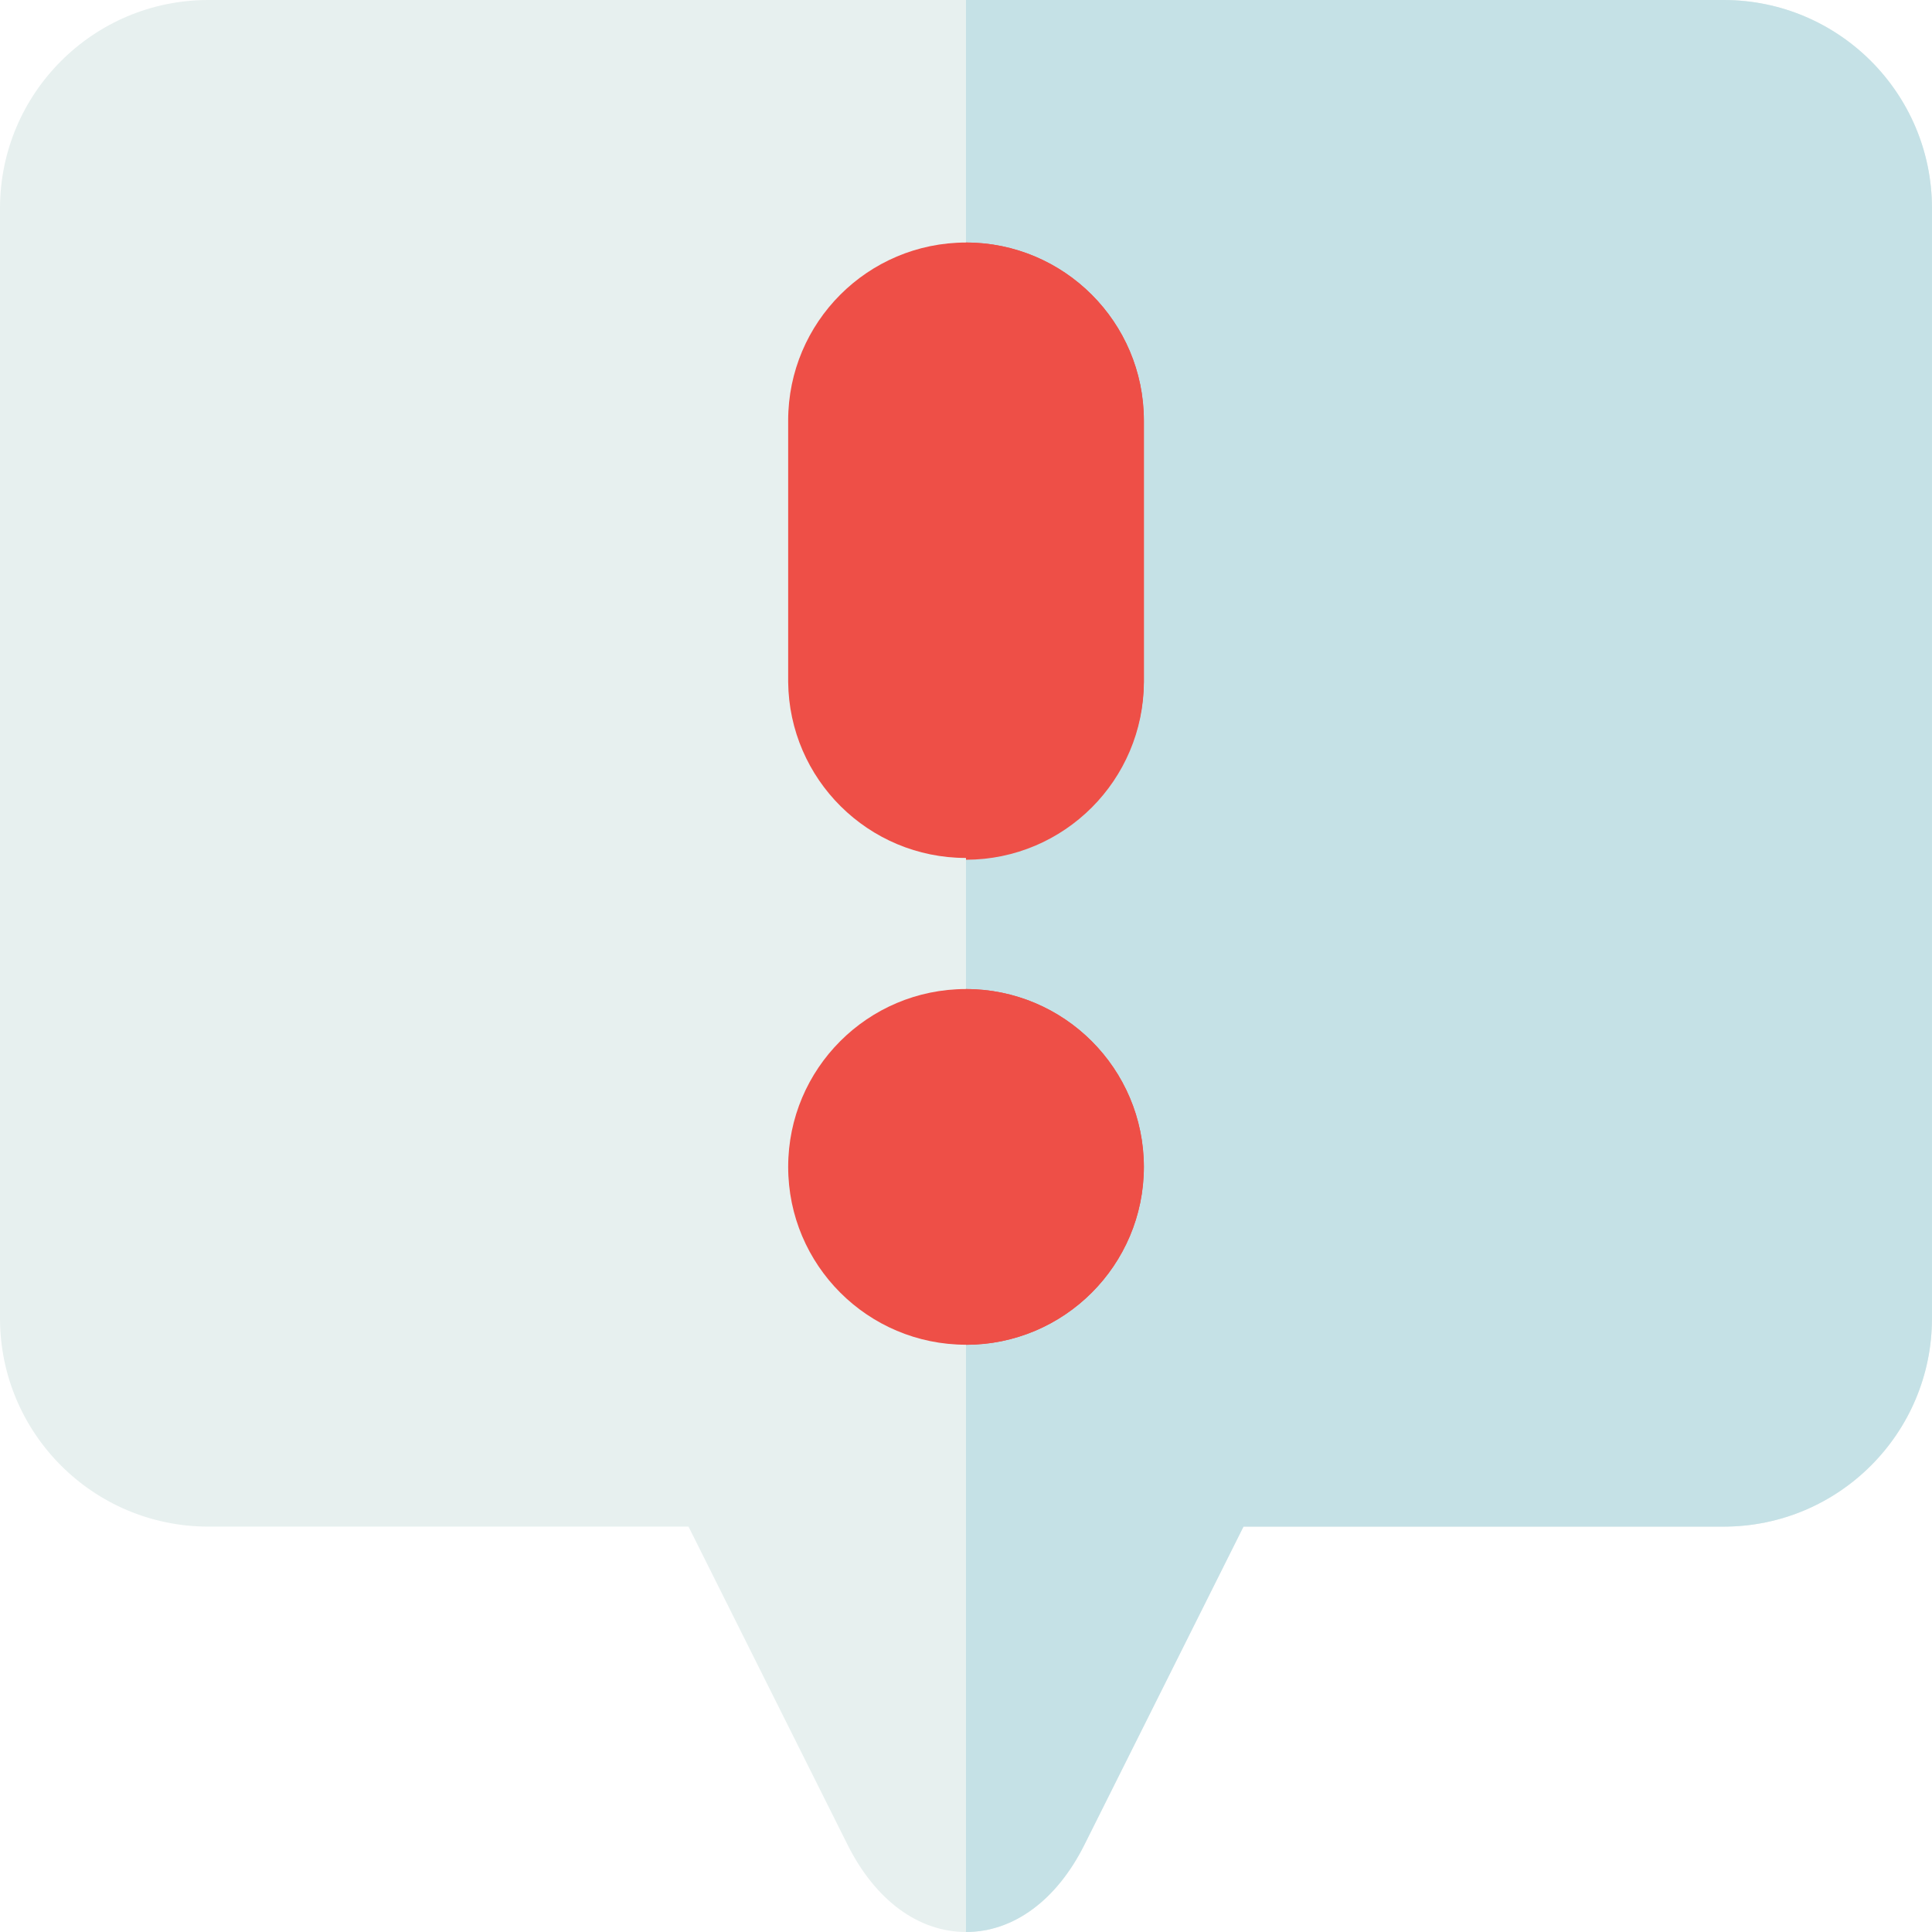
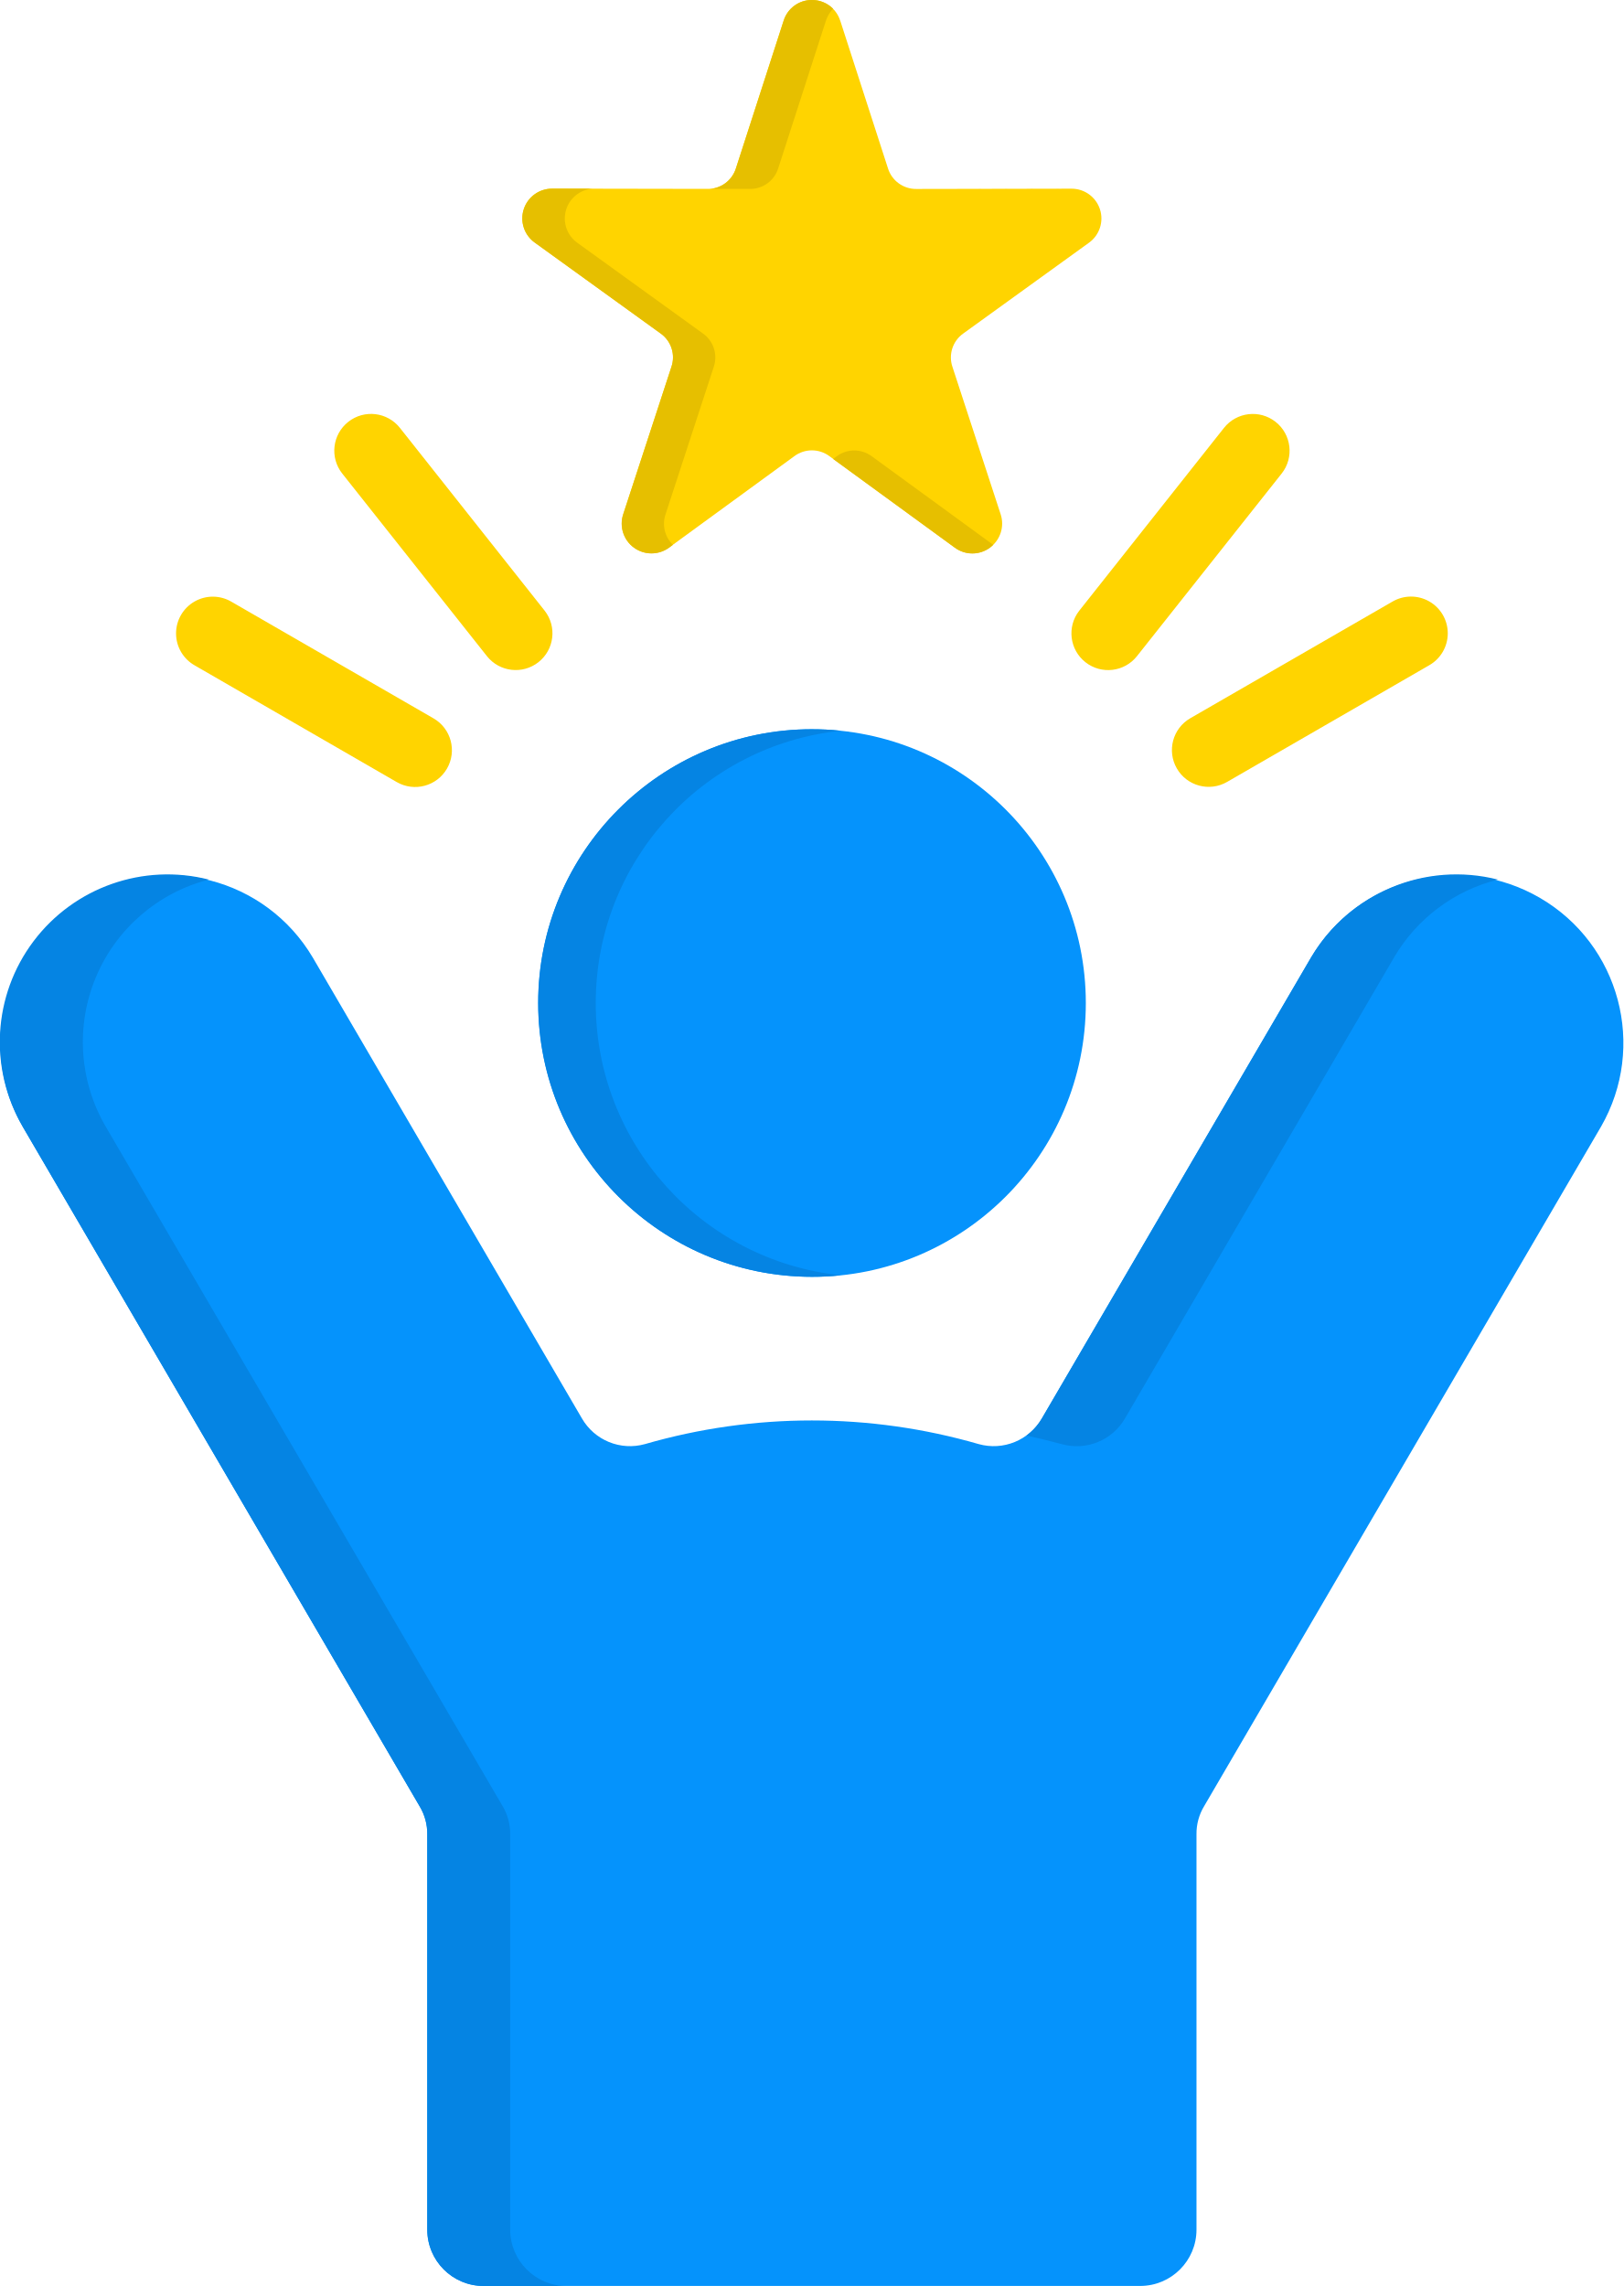
- <svg xmlns="http://www.w3.org/2000/svg" id="Grupo_1101211" data-name="Grupo 1101211" width="105.863" height="105.863" viewBox="0 0 105.863 105.863">
-   <path id="Trazado_911981" data-name="Trazado 911981" d="M94.457,0H11.407A11.419,11.419,0,0,0,0,11.407V72.244A11.419,11.419,0,0,0,11.407,83.65h26.32l8.716,17.434c1.518,3.037,3.882,4.779,6.488,4.779s4.97-1.742,6.488-4.779l8.717-17.433h26.32a11.419,11.419,0,0,0,11.406-11.407V11.407A11.419,11.419,0,0,0,94.457,0Zm0,0" fill="#e7f0ef" />
-   <path id="Trazado_911982" data-name="Trazado 911982" d="M297.525,0H256V105.863c2.606,0,4.97-1.742,6.488-4.779l8.717-17.433h26.32a11.419,11.419,0,0,0,11.406-11.407V11.407A11.419,11.419,0,0,0,297.525,0Zm0,0" transform="translate(-203.069)" fill="#c5e1e6" />
-   <path id="Trazado_911983" data-name="Trazado 911983" d="M218.613,262.105a9.745,9.745,0,1,0,9.746,9.745A9.757,9.757,0,0,0,218.613,262.105Zm0,0" transform="translate(-165.681 -207.911)" fill="#ee4f47" />
-   <path id="Trazado_911984" data-name="Trazado 911984" d="M218.613,64.27a9.756,9.756,0,0,0-9.745,9.745v14.33a9.746,9.746,0,0,0,19.491,0V74.014A9.757,9.757,0,0,0,218.613,64.27Zm0,0" transform="translate(-165.681 -50.981)" fill="#ee4f47" />
-   <g id="Grupo_1101210" data-name="Grupo 1101210" transform="translate(52.931 13.288)">
-     <path id="Trazado_911985" data-name="Trazado 911985" d="M265.746,271.851A9.757,9.757,0,0,0,256,262.105V281.6a9.757,9.757,0,0,0,9.746-9.745Zm0,0" transform="translate(-256 -221.199)" fill="#ee4f47" />
-     <path id="Trazado_911986" data-name="Trazado 911986" d="M265.746,88.341V74.011A9.757,9.757,0,0,0,256,64.266V98.087a9.757,9.757,0,0,0,9.746-9.745Zm0,0" transform="translate(-256 -64.266)" fill="#ee4f47" />
+ <svg xmlns="http://www.w3.org/2000/svg" width="90.255" height="127.066" viewBox="0 0 90.255 127.066">
+   <g id="Grupo_1102968" data-name="Grupo 1102968" transform="translate(-74.151 0.01)">
+     <g id="Grupo_1102967" data-name="Grupo 1102967" transform="translate(74.151 -0.01)">
+       <path id="Trazado_913043" data-name="Trazado 913043" d="M209.9,193.768a15.219,15.219,0,1,0-15.215-15.215A15.249,15.249,0,0,0,209.9,193.768Z" transform="translate(-164.769 -122.794)" fill="#0593fc" fill-rule="evenodd" />
+       <path id="Trazado_913044" data-name="Trazado 913044" d="M97.9,271.176V249.193a2.946,2.946,0,0,0-.429-1.568L75.416,209.861a9.332,9.332,0,0,1,16.116-9.413l14.962,25.621A3.085,3.085,0,0,0,110,227.5a33.392,33.392,0,0,1,18.55,0,3.091,3.091,0,0,0,3.512-1.434l14.962-25.621a9.332,9.332,0,0,1,16.116,9.413l-22.055,37.761a2.946,2.946,0,0,0-.429,1.568v21.983a3.13,3.13,0,0,1-3.124,3.124H101.022a3.129,3.129,0,0,1-3.122-3.122Z" transform="translate(-74.151 -147.231)" fill="#0593fc" fill-rule="evenodd" />
+       <path id="Trazado_913045" data-name="Trazado 913045" d="M208.83,1.137l2.653,8.209a1.631,1.631,0,0,0,1.576,1.147l8.624-.015a1.657,1.657,0,0,1,.978,3l-6.993,5.05a1.631,1.631,0,0,0-.6,1.856l2.68,8.194A1.655,1.655,0,0,1,215.2,30.43l-6.971-5.085a1.634,1.634,0,0,0-1.948,0l-6.971,5.085a1.655,1.655,0,0,1-2.546-1.856l2.68-8.194a1.626,1.626,0,0,0-.6-1.856l-6.993-5.05a1.653,1.653,0,0,1,.978-3l8.624.015a1.631,1.631,0,0,0,1.576-1.147l2.653-8.209a1.651,1.651,0,0,1,3.144,0Z" transform="translate(-162.127 0.01)" fill="#ffd400" fill-rule="evenodd" />
+     </g>
+     <path id="Trazado_913046" data-name="Trazado 913046" d="M114.682,106.71a2.043,2.043,0,1,1,2.047-3.536l11.227,6.48a2.044,2.044,0,1,1-2.047,3.539Zm57.207-13.2a2.044,2.044,0,0,1,3.209,2.534l-8.048,10.157a2.042,2.042,0,0,1-3.209-2.526Zm9.356,9.659a2.043,2.043,0,1,1,2.047,3.536l-11.227,6.48a2.044,2.044,0,1,1-2.047-3.539Zm-58.366-7.127a2.044,2.044,0,0,1,3.209-2.534l8.048,10.165a2.042,2.042,0,0,1-3.209,2.526Z" transform="translate(-29.707 -69.733)" fill="#ffd400" />
+     <path id="Trazado_913047" data-name="Trazado 913047" d="M215.287,10.492l6.4-.015h.127l-6.4.015Zm2.047,19.781a1.9,1.9,0,0,1-.184.161,1.634,1.634,0,0,1-1.948,0L208.435,25.5l.2-.149a1.634,1.634,0,0,1,1.948,0Zm-17.8,0-.218.161a1.655,1.655,0,0,1-2.546-1.856l2.68-8.194a1.626,1.626,0,0,0-.6-1.856l-6.993-5.05a1.653,1.653,0,0,1,.978-3h2.224a1.66,1.66,0,0,0-.851,3l6.993,5.05a1.63,1.63,0,0,1,.6,1.856l-2.68,8.194A1.631,1.631,0,0,0,199.531,30.274Zm2.047-19.781a1.637,1.637,0,0,0,1.457-1.147l2.653-8.209A1.631,1.631,0,0,1,207.256-.01a1.657,1.657,0,0,1,1.181.486,1.669,1.669,0,0,0-.4.66l-2.653,8.209a1.631,1.631,0,0,1-1.576,1.147Z" transform="translate(-87.977 0)" fill="#e6bf00" fill-rule="evenodd" />
+     <path id="Trazado_913048" data-name="Trazado 913048" d="M209.9,163.32a14.877,14.877,0,0,1,1.6.084,15.219,15.219,0,0,0,0,30.269,14.91,14.91,0,0,1-1.6.084,15.219,15.219,0,0,1,0-30.438Z" transform="translate(-90.618 -122.797)" fill="#0584e3" fill-rule="evenodd" />
+     <path id="Trazado_913049" data-name="Trazado 913049" d="M97.9,271.177V249.194a2.946,2.946,0,0,0-.429-1.568L75.416,209.862a9.32,9.32,0,0,1,10.341-13.739,9.325,9.325,0,0,0-5.725,13.739l22.055,37.761a3.007,3.007,0,0,1,.422,1.568v21.983a3.135,3.135,0,0,0,3.124,3.124h-4.608a3.13,3.13,0,0,1-3.124-3.122Zm33.309-44.151a3.248,3.248,0,0,0,.859-.955l14.962-25.621a9.371,9.371,0,0,1,10.383-4.326,9.3,9.3,0,0,0-5.775,4.326L136.684,226.07a3.1,3.1,0,0,1-3.517,1.434c-.665-.176-1.31-.337-1.958-.479Z" transform="translate(0 -147.242)" fill="#0584e3" fill-rule="evenodd" />
  </g>
</svg>
